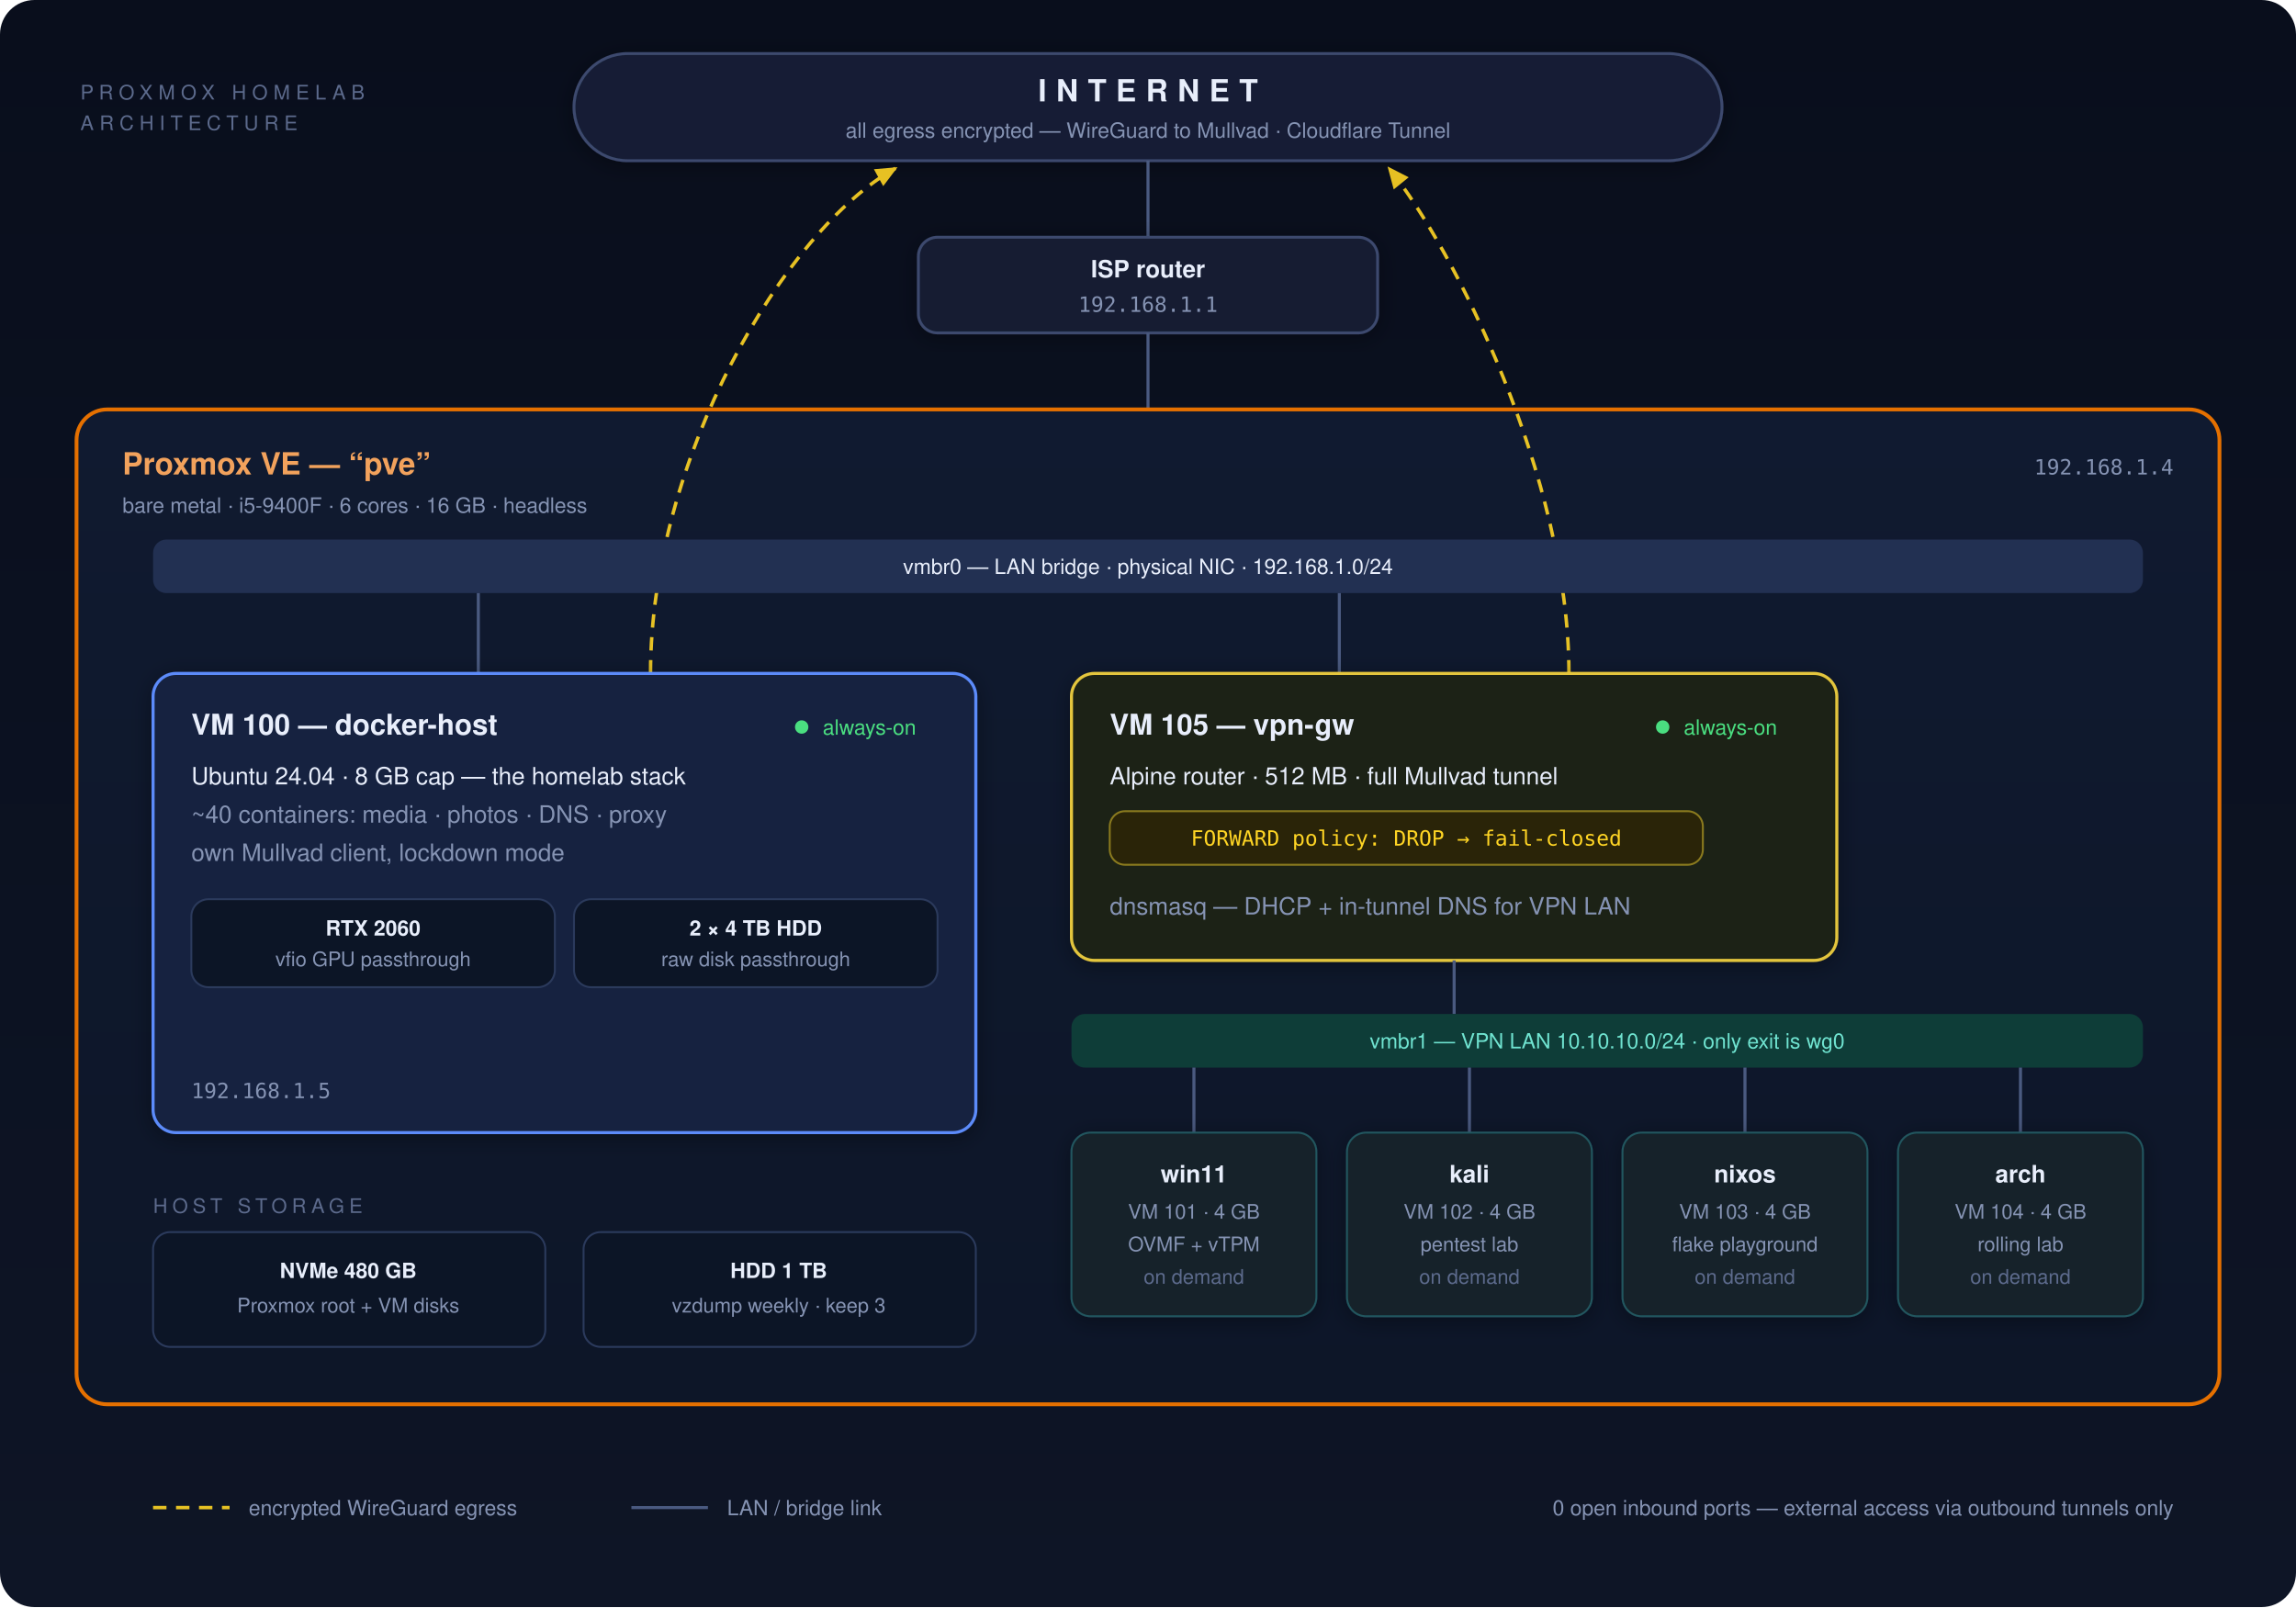
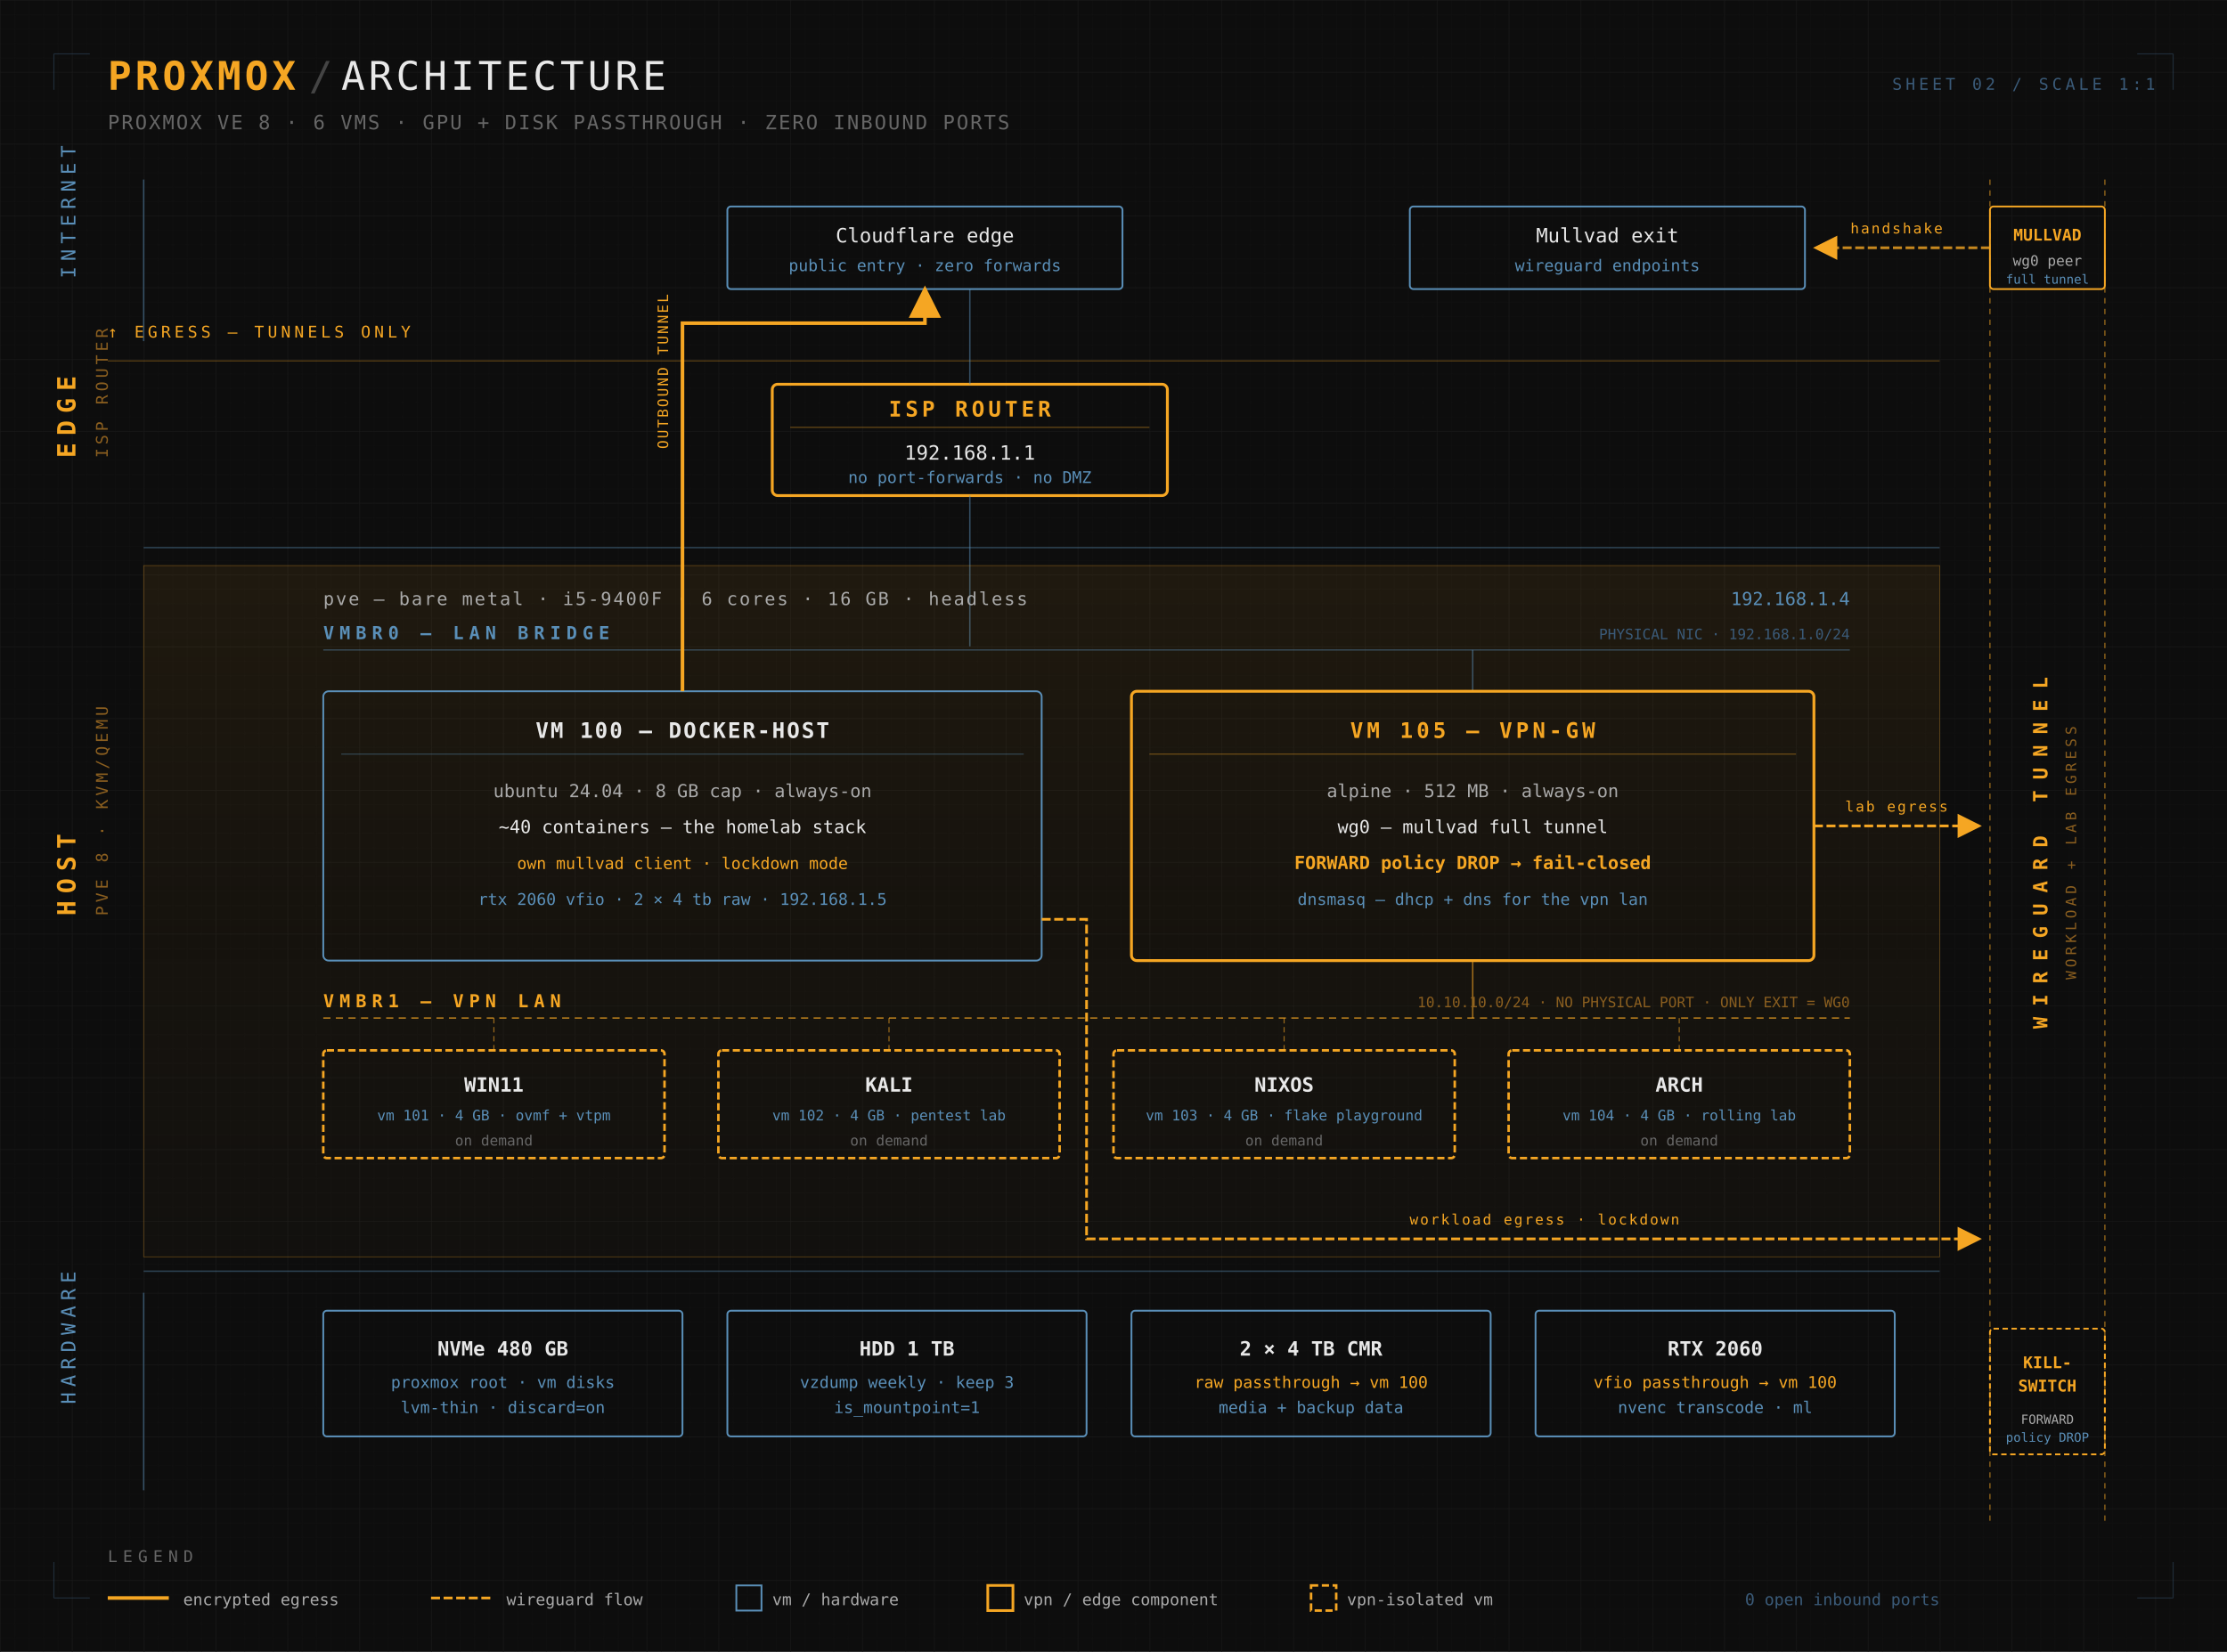
- <svg xmlns="http://www.w3.org/2000/svg" viewBox="0 0 1200 840" role="img" aria-label="Proxmox homelab architecture: one host, two bridges, VPN gateway VM, passthrough workload VM">
+ <svg xmlns="http://www.w3.org/2000/svg" viewBox="0 0 1240 920" font-family="'Cascadia Mono','Cascadia Code','JetBrains Mono','SF Mono',Menlo,monospace" role="img" aria-label="Proxmox homelab architecture: one host, two bridges, VPN gateway VM, passthrough workload VM">
  <defs>
-     <linearGradient id="bg" x1="0" y1="0" x2="0" y2="1">
-       <stop offset="0" stop-color="#090e1c" />
-       <stop offset="1" stop-color="#0e1526" />
+     <pattern id="grid" width="40" height="40" patternUnits="userSpaceOnUse">
+       <path d="M 40 0 L 0 0 0 40" fill="none" stroke="#1a1a1a" stroke-width="0.5" />
+     </pattern>
+     <pattern id="gridFine" width="8" height="8" patternUnits="userSpaceOnUse">
+       <path d="M 8 0 L 0 0 0 8" fill="none" stroke="#141414" stroke-width="0.3" />
+     </pattern>
+     <linearGradient id="hostBand" x1="0" y1="0" x2="0" y2="1">
+       <stop offset="0%" stop-color="#f5a623" stop-opacity="0.08" />
+       <stop offset="50%" stop-color="#f5a623" stop-opacity="0.04" />
+       <stop offset="100%" stop-color="#f5a623" stop-opacity="0.02" />
    </linearGradient>
-     <linearGradient id="hostfill" x1="0" y1="0" x2="0" y2="1">
-       <stop offset="0" stop-color="#101a30" />
-       <stop offset="1" stop-color="#0d1628" />
+     <linearGradient id="edgeRule" x1="0" y1="0" x2="1" y2="0">
+       <stop offset="0%" stop-color="#f5a623" stop-opacity="0.2" />
+       <stop offset="10%" stop-color="#f5a623" stop-opacity="1.0" />
+       <stop offset="90%" stop-color="#f5a623" stop-opacity="1.0" />
+       <stop offset="100%" stop-color="#f5a623" stop-opacity="0.2" />
    </linearGradient>
-     <filter id="soft" x="-20%" y="-20%" width="140%" height="140%">
-       <feDropShadow dx="0" dy="2" stdDeviation="6" flood-color="#000000" flood-opacity="0.35" />
-     </filter>
-     <marker id="arrY" viewBox="0 0 10 10" refX="8" refY="5" markerWidth="7" markerHeight="7" orient="auto-start-reverse">
-       <path d="M 0 1 L 9 5 L 0 9 z" fill="#ffd524" />
+     <marker id="arrowAmber" markerWidth="9" markerHeight="9" refX="8" refY="4.5" orient="auto">
+       <path d="M0,0 L9,4.5 L0,9 z" fill="#f5a623" />
    </marker>
  </defs>
-   <style>
-     text { font-family: ui-sans-serif, system-ui, 'Segoe UI', Helvetica, Arial, sans-serif; fill: #e8eefb; }
-     .mono { font-family: ui-monospace, 'Cascadia Code', Consolas, Menlo, monospace; }
-     .muted { fill: #8593b3; }
-     .dim { fill: #5c6a8c; }
-     .accent { fill: #f2a25c; }
-     .teal { fill: #6fe3d0; }
-     .yellow { fill: #ffd524; }
-     .green { fill: #4ade80; }
-     .h1 { font-size: 16px; font-weight: 600; }
-     .h2 { font-size: 15px; font-weight: 600; }
-     .body { font-size: 12.5px; }
-     .small { font-size: 11px; }
-     .tiny { font-size: 10.5px; }
-     .wire { stroke: #4a5a80; stroke-width: 1.6; fill: none; }
-     .vpnwire { stroke: #ffd524; stroke-width: 1.8; fill: none; stroke-dasharray: 7 5; opacity: .9; }
-   </style>
-   <rect x="0" y="0" width="1200" height="840" rx="18" fill="url(#bg)" />
-   <text x="42" y="52" class="tiny dim" style="letter-spacing:3px">PROXMOX HOMELAB</text>
-   <text x="42" y="68" class="tiny dim" style="letter-spacing:3px">ARCHITECTURE</text>
-   <rect x="300" y="28" width="600" height="56" rx="28" fill="#161f36" stroke="#3c4a6e" stroke-width="1.5" filter="url(#soft)" />
-   <text x="600" y="53" text-anchor="middle" class="h1" style="letter-spacing:5px">INTERNET</text>
-   <text x="600" y="72" text-anchor="middle" class="small muted">all egress encrypted — WireGuard to Mullvad · Cloudflare Tunnel</text>
-   <line x1="600" y1="84" x2="600" y2="124" class="wire" />
-   <rect x="480" y="124" width="240" height="50" rx="10" fill="#141d33" stroke="#3c4a6e" stroke-width="1.5" filter="url(#soft)" />
-   <text x="600" y="145" text-anchor="middle" class="body" style="font-weight:600">ISP router</text>
-   <text x="600" y="163" text-anchor="middle" class="small mono muted">192.168.1.1</text>
-   <line x1="600" y1="174" x2="600" y2="282" class="wire" />
-   <rect x="40" y="214" width="1120" height="520" rx="16" fill="url(#hostfill)" stroke="#e57000" stroke-width="2" />
-   <text x="64" y="248" class="h1 accent">Proxmox VE — “pve”</text>
-   <text x="64" y="268" class="small muted">bare metal · i5-9400F · 6 cores · 16 GB · headless</text>
-   <text x="1136" y="248" text-anchor="end" class="small mono muted">192.168.1.4</text>
-   <path d="M 340 352 C 340 240, 410 120, 468 88" class="vpnwire" marker-end="url(#arrY)" />
-   <path d="M 820 352 C 820 250, 760 130, 726 88" class="vpnwire" marker-end="url(#arrY)" />
-   <rect x="80" y="282" width="1040" height="28" rx="7" fill="#223052" />
-   <text x="600" y="300" text-anchor="middle" class="small" fill="#a9bdea">vmbr0 — LAN bridge · physical NIC · 192.168.1.0/24</text>
-   <line x1="250" y1="310" x2="250" y2="352" class="wire" />
-   <rect x="80" y="352" width="430" height="240" rx="12" fill="#16233f" stroke="#5b8bfa" stroke-width="1.6" filter="url(#soft)" />
-   <text x="100" y="384" class="h2">VM 100 — docker-host</text>
-   <circle cx="419" cy="380" r="3.5" class="green" fill="#4ade80" />
-   <text x="430" y="384" class="small green">always-on</text>
-   <text x="100" y="410" class="body">Ubuntu 24.04 · 8 GB cap — the homelab stack</text>
-   <text x="100" y="430" class="body muted">~40 containers: media · photos · DNS · proxy</text>
-   <text x="100" y="450" class="body muted">own Mullvad client, lockdown mode</text>
-   <rect x="100" y="470" width="190" height="46" rx="9" fill="#0c1526" stroke="#2b3a5c" />
-   <text x="195" y="489" text-anchor="middle" class="small" style="font-weight:600">RTX 2060</text>
-   <text x="195" y="505" text-anchor="middle" class="tiny muted">vfio GPU passthrough</text>
-   <rect x="300" y="470" width="190" height="46" rx="9" fill="#0c1526" stroke="#2b3a5c" />
-   <text x="395" y="489" text-anchor="middle" class="small" style="font-weight:600">2 × 4 TB HDD</text>
-   <text x="395" y="505" text-anchor="middle" class="tiny muted">raw disk passthrough</text>
-   <text x="100" y="574" class="small mono muted">192.168.1.5</text>
-   <line x1="700" y1="310" x2="700" y2="352" class="wire" />
-   <rect x="560" y="352" width="400" height="150" rx="12" fill="#1f2412" stroke="#e3c53d" stroke-width="1.6" filter="url(#soft)" />
-   <text x="580" y="384" class="h2">VM 105 — vpn-gw</text>
-   <circle cx="869" cy="380" r="3.5" fill="#4ade80" />
-   <text x="880" y="384" class="small green">always-on</text>
-   <text x="580" y="410" class="body">Alpine router · 512 MB · full Mullvad tunnel</text>
-   <rect x="580" y="424" width="310" height="28" rx="8" fill="#2a2408" stroke="#8a7a1e" />
-   <text x="735" y="442" text-anchor="middle" class="small mono yellow">FORWARD policy: DROP → fail-closed</text>
-   <text x="580" y="478" class="body muted">dnsmasq — DHCP + in-tunnel DNS for VPN LAN</text>
-   <line x1="760" y1="502" x2="760" y2="530" class="wire" />
-   <rect x="560" y="530" width="560" height="28" rx="7" fill="#0e3d38" />
-   <text x="840" y="548" text-anchor="middle" class="small teal">vmbr1 — VPN LAN 10.10.10.0/24 · only exit is wg0</text>
-   <g>
-     <line x1="624" y1="558" x2="624" y2="592" class="wire" />
-     <rect x="560" y="592" width="128" height="96" rx="10" fill="#12242b" stroke="#24565f" filter="url(#soft)" />
-     <text x="624" y="618" text-anchor="middle" class="body" style="font-weight:600">win11</text>
-     <text x="624" y="637" text-anchor="middle" class="tiny muted">VM 101 · 4 GB</text>
-     <text x="624" y="654" text-anchor="middle" class="tiny muted">OVMF + vTPM</text>
-     <text x="624" y="671" text-anchor="middle" class="tiny dim">on demand</text>
+   <rect width="1240" height="920" fill="#0d0d0d" />
+   <rect width="1240" height="920" fill="url(#gridFine)" />
+   <rect width="1240" height="920" fill="url(#grid)" />
+   <text x="60" y="50" font-size="22" fill="#f5a623" font-weight="700" letter-spacing="2">PROXMOX</text>
+   <text x="172" y="50" font-size="22" fill="#444" font-weight="300">/</text>
+   <text x="190" y="50" font-size="22" fill="#e8e8e8" font-weight="300" letter-spacing="2">ARCHITECTURE</text>
+   <text x="60" y="72" font-size="11" fill="#666" letter-spacing="1">PROXMOX VE 8 · 6 VMS · GPU + DISK PASSTHROUGH · ZERO INBOUND PORTS</text>
+   <g stroke="#3a5a78" stroke-width="0.6" fill="none" stroke-opacity="0.4">
+     <path d="M 30 30 L 30 50 M 30 30 L 50 30" />
+     <path d="M 1210 30 L 1210 50 M 1210 30 L 1190 30" />
+     <path d="M 30 890 L 30 870 M 30 890 L 50 890" />
+     <path d="M 1210 890 L 1210 870 M 1210 890 L 1190 890" />
  </g>
-   <g>
-     <line x1="768" y1="558" x2="768" y2="592" class="wire" />
-     <rect x="704" y="592" width="128" height="96" rx="10" fill="#12242b" stroke="#24565f" filter="url(#soft)" />
-     <text x="768" y="618" text-anchor="middle" class="body" style="font-weight:600">kali</text>
-     <text x="768" y="637" text-anchor="middle" class="tiny muted">VM 102 · 4 GB</text>
-     <text x="768" y="654" text-anchor="middle" class="tiny muted">pentest lab</text>
-     <text x="768" y="671" text-anchor="middle" class="tiny dim">on demand</text>
+   <text x="1200" y="50" font-size="9" fill="#3a5a78" text-anchor="end" letter-spacing="2">SHEET 02 / SCALE 1:1</text>
+   <text x="42" y="155" font-size="11" fill="#5a8fb8" letter-spacing="3" transform="rotate(-90,42,155)">INTERNET</text>
+   <line x1="80" y1="100" x2="80" y2="190" stroke="#5a8fb8" stroke-width="0.8" stroke-opacity="0.5" />
+   <g stroke="#5a8fb8" stroke-width="1" fill="none">
+     <rect x="405" y="115" width="220" height="46" rx="2" />
+     <rect x="785" y="115" width="220" height="46" rx="2" />
  </g>
-   <g>
-     <line x1="912" y1="558" x2="912" y2="592" class="wire" />
-     <rect x="848" y="592" width="128" height="96" rx="10" fill="#12242b" stroke="#24565f" filter="url(#soft)" />
-     <text x="912" y="618" text-anchor="middle" class="body" style="font-weight:600">nixos</text>
-     <text x="912" y="637" text-anchor="middle" class="tiny muted">VM 103 · 4 GB</text>
-     <text x="912" y="654" text-anchor="middle" class="tiny muted">flake playground</text>
-     <text x="912" y="671" text-anchor="middle" class="tiny dim">on demand</text>
+   <g font-size="11" fill="#e8e8e8" text-anchor="middle">
+     <text x="515" y="135">Cloudflare edge</text>
+     <text x="515" y="151" font-size="9" fill="#5a8fb8">public entry · zero forwards</text>
+     <text x="895" y="135">Mullvad exit</text>
+     <text x="895" y="151" font-size="9" fill="#5a8fb8">wireguard endpoints</text>
  </g>
-   <g>
-     <line x1="1056" y1="558" x2="1056" y2="592" class="wire" />
-     <rect x="992" y="592" width="128" height="96" rx="10" fill="#12242b" stroke="#24565f" filter="url(#soft)" />
-     <text x="1056" y="618" text-anchor="middle" class="body" style="font-weight:600">arch</text>
-     <text x="1056" y="637" text-anchor="middle" class="tiny muted">VM 104 · 4 GB</text>
-     <text x="1056" y="654" text-anchor="middle" class="tiny muted">rolling lab</text>
-     <text x="1056" y="671" text-anchor="middle" class="tiny dim">on demand</text>
+   <line x1="60" y1="195" x2="1080" y2="195" stroke="url(#edgeRule)" stroke-width="3" />
+   <line x1="60" y1="201" x2="1080" y2="201" stroke="#f5a623" stroke-width="0.6" stroke-opacity="0.35" />
+   <text x="60" y="188" font-size="9" fill="#f5a623" letter-spacing="2">↑ EGRESS — TUNNELS ONLY</text>
+   <text x="42" y="255" font-size="14" fill="#f5a623" letter-spacing="4" font-weight="700" transform="rotate(-90,42,255)">EDGE</text>
+   <text x="60" y="255" font-size="9" fill="#8a5e1f" letter-spacing="2" transform="rotate(-90,60,255)">ISP ROUTER</text>
+   <rect x="430" y="214" width="220" height="62" rx="3" fill="none" stroke="#f5a623" stroke-width="1.6" />
+   <line x1="440" y1="238" x2="640" y2="238" stroke="#f5a623" stroke-width="0.6" stroke-opacity="0.4" />
+   <g text-anchor="middle">
+     <text x="540" y="232" font-size="12" fill="#f5a623" font-weight="600" letter-spacing="2">ISP ROUTER</text>
+     <text x="540" y="256" font-size="11" fill="#e8e8e8">192.168.1.1</text>
+     <text x="540" y="269" font-size="9" fill="#5a8fb8">no port-forwards · no DMZ</text>
  </g>
-   <text x="80" y="634" class="tiny dim" style="letter-spacing:2.5px">HOST STORAGE</text>
-   <rect x="80" y="644" width="205" height="60" rx="9" fill="#0c1526" stroke="#2b3a5c" />
-   <text x="182" y="668" text-anchor="middle" class="small" style="font-weight:600">NVMe 480 GB</text>
-   <text x="182" y="686" text-anchor="middle" class="tiny muted">Proxmox root + VM disks</text>
-   <rect x="305" y="644" width="205" height="60" rx="9" fill="#0c1526" stroke="#2b3a5c" />
-   <text x="407" y="668" text-anchor="middle" class="small" style="font-weight:600">HDD 1 TB</text>
-   <text x="407" y="686" text-anchor="middle" class="tiny muted">vzdump weekly · keep 3</text>
-   <line x1="80" y1="788" x2="120" y2="788" class="vpnwire" />
-   <text x="130" y="792" class="small muted">encrypted WireGuard egress</text>
-   <line x1="330" y1="788" x2="370" y2="788" class="wire" />
-   <text x="380" y="792" class="small muted">LAN / bridge link</text>
-   <text x="1136" y="792" text-anchor="end" class="small muted">0 open inbound ports — external access via outbound tunnels only</text>
+   <g stroke="#5a8fb8" stroke-width="0.8" stroke-opacity="0.5">
+     <line x1="540" y1="161" x2="540" y2="214" />
+     <line x1="540" y1="276" x2="540" y2="360" />
+   </g>
+   <line x1="80" y1="305" x2="1080" y2="305" stroke="#5a8fb8" stroke-width="0.8" stroke-opacity="0.4" />
+   <rect x="80" y="315" width="1000" height="385" fill="url(#hostBand)" />
+   <rect x="80" y="315" width="1000" height="385" fill="none" stroke="#f5a623" stroke-width="0.4" stroke-opacity="0.35" />
+   <text x="42" y="510" font-size="14" fill="#f5a623" letter-spacing="4" font-weight="700" transform="rotate(-90,42,510)">HOST</text>
+   <text x="60" y="510" font-size="9" fill="#8a5e1f" letter-spacing="2" transform="rotate(-90,60,510)">PVE 8 · KVM/QEMU</text>
+   <text x="180" y="337" font-size="10" fill="#aaa" letter-spacing="1">pve — bare metal · i5-9400F · 6 cores · 16 GB · headless</text>
+   <text x="1030" y="337" font-size="10" fill="#5a8fb8" text-anchor="end">192.168.1.4</text>
+   <text x="180" y="356" font-size="10" fill="#5a8fb8" letter-spacing="3" font-weight="600">VMBR0 — LAN BRIDGE</text>
+   <line x1="180" y1="362" x2="1030" y2="362" stroke="#5a8fb8" stroke-width="0.6" stroke-opacity="0.5" />
+   <text x="1030" y="356" font-size="8" fill="#3a5a78" text-anchor="end">PHYSICAL NIC · 192.168.1.0/24</text>
+   <g stroke="#5a8fb8" stroke-width="0.8" stroke-opacity="0.5">
+     <line x1="380" y1="362" x2="380" y2="385" />
+     <line x1="820" y1="362" x2="820" y2="385" />
+   </g>
+   <rect x="180" y="385" width="400" height="150" rx="3" fill="none" stroke="#5a8fb8" stroke-width="1" />
+   <line x1="190" y1="420" x2="570" y2="420" stroke="#5a8fb8" stroke-width="0.6" stroke-opacity="0.4" />
+   <g text-anchor="middle">
+     <text x="380" y="411" font-size="12" fill="#e8e8e8" font-weight="600" letter-spacing="1">VM 100 — DOCKER-HOST</text>
+     <text x="380" y="444" font-size="10" fill="#aaa">ubuntu 24.04 · 8 GB cap · always-on</text>
+     <text x="380" y="464" font-size="10" fill="#e8e8e8">~40 containers — the homelab stack</text>
+     <text x="380" y="484" font-size="9" fill="#f5a623">own mullvad client · lockdown mode</text>
+     <text x="380" y="504" font-size="9" fill="#5a8fb8">rtx 2060 vfio · 2 × 4 tb raw · 192.168.1.5</text>
+   </g>
+   <rect x="630" y="385" width="380" height="150" rx="3" fill="none" stroke="#f5a623" stroke-width="1.6" />
+   <line x1="640" y1="420" x2="1000" y2="420" stroke="#f5a623" stroke-width="0.6" stroke-opacity="0.4" />
+   <g text-anchor="middle">
+     <text x="820" y="411" font-size="12" fill="#f5a623" font-weight="600" letter-spacing="2">VM 105 — VPN-GW</text>
+     <text x="820" y="444" font-size="10" fill="#aaa">alpine · 512 MB · always-on</text>
+     <text x="820" y="464" font-size="10" fill="#e8e8e8">wg0 — mullvad full tunnel</text>
+     <text x="820" y="484" font-size="10" fill="#f5a623" font-weight="600">FORWARD policy DROP → fail-closed</text>
+     <text x="820" y="504" font-size="9" fill="#5a8fb8">dnsmasq — dhcp + dns for the vpn lan</text>
+   </g>
+   <line x1="820" y1="535" x2="820" y2="567" stroke="#f5a623" stroke-width="0.8" stroke-opacity="0.6" />
+   <text x="180" y="561" font-size="10" fill="#f5a623" letter-spacing="3" font-weight="600">VMBR1 — VPN LAN</text>
+   <line x1="180" y1="567" x2="1030" y2="567" stroke="#f5a623" stroke-width="0.8" stroke-dasharray="4,3" stroke-opacity="0.7" />
+   <text x="1030" y="561" font-size="8" fill="#8a5e1f" text-anchor="end">10.10.10.0/24 · NO PHYSICAL PORT · ONLY EXIT = WG0</text>
+   <g stroke="#f5a623" stroke-width="0.6" stroke-dasharray="3,2" stroke-opacity="0.6">
+     <line x1="275" y1="567" x2="275" y2="585" />
+     <line x1="495" y1="567" x2="495" y2="585" />
+     <line x1="715" y1="567" x2="715" y2="585" />
+     <line x1="935" y1="567" x2="935" y2="585" />
+   </g>
+   <g fill="none" stroke="#f5a623" stroke-width="1.4" stroke-dasharray="4,2">
+     <rect x="180" y="585" width="190" height="60" rx="2" />
+     <rect x="400" y="585" width="190" height="60" rx="2" />
+     <rect x="620" y="585" width="190" height="60" rx="2" />
+     <rect x="840" y="585" width="190" height="60" rx="2" />
+   </g>
+   <g text-anchor="middle">
+     <text x="275" y="608" font-size="11" fill="#e8e8e8" font-weight="600">WIN11</text>
+     <text x="275" y="624" font-size="8" fill="#5a8fb8">vm 101 · 4 GB · ovmf + vtpm</text>
+     <text x="275" y="638" font-size="8" fill="#666">on demand</text>
+     <text x="495" y="608" font-size="11" fill="#e8e8e8" font-weight="600">KALI</text>
+     <text x="495" y="624" font-size="8" fill="#5a8fb8">vm 102 · 4 GB · pentest lab</text>
+     <text x="495" y="638" font-size="8" fill="#666">on demand</text>
+     <text x="715" y="608" font-size="11" fill="#e8e8e8" font-weight="600">NIXOS</text>
+     <text x="715" y="624" font-size="8" fill="#5a8fb8">vm 103 · 4 GB · flake playground</text>
+     <text x="715" y="638" font-size="8" fill="#666">on demand</text>
+     <text x="935" y="608" font-size="11" fill="#e8e8e8" font-weight="600">ARCH</text>
+     <text x="935" y="624" font-size="8" fill="#5a8fb8">vm 104 · 4 GB · rolling lab</text>
+     <text x="935" y="638" font-size="8" fill="#666">on demand</text>
+   </g>
+   <line x1="80" y1="708" x2="1080" y2="708" stroke="#5a8fb8" stroke-width="0.8" stroke-opacity="0.4" />
+   <text x="42" y="782" font-size="11" fill="#5a8fb8" letter-spacing="3" transform="rotate(-90,42,782)">HARDWARE</text>
+   <line x1="80" y1="720" x2="80" y2="830" stroke="#5a8fb8" stroke-width="0.8" stroke-opacity="0.5" />
+   <g stroke="#5a8fb8" stroke-width="1" fill="none">
+     <rect x="180" y="730" width="200" height="70" rx="2" />
+     <rect x="405" y="730" width="200" height="70" rx="2" />
+     <rect x="630" y="730" width="200" height="70" rx="2" />
+     <rect x="855" y="730" width="200" height="70" rx="2" />
+   </g>
+   <g text-anchor="middle">
+     <text x="280" y="755" font-size="11" fill="#e8e8e8" font-weight="600">NVMe 480 GB</text>
+     <text x="280" y="773" font-size="9" fill="#5a8fb8">proxmox root · vm disks</text>
+     <text x="280" y="787" font-size="9" fill="#5a8fb8">lvm-thin · discard=on</text>
+     <text x="505" y="755" font-size="11" fill="#e8e8e8" font-weight="600">HDD 1 TB</text>
+     <text x="505" y="773" font-size="9" fill="#5a8fb8">vzdump weekly · keep 3</text>
+     <text x="505" y="787" font-size="9" fill="#5a8fb8">is_mountpoint=1</text>
+     <text x="730" y="755" font-size="11" fill="#e8e8e8" font-weight="600">2 × 4 TB CMR</text>
+     <text x="730" y="773" font-size="9" fill="#f5a623">raw passthrough → vm 100</text>
+     <text x="730" y="787" font-size="9" fill="#5a8fb8">media + backup data</text>
+     <text x="955" y="755" font-size="11" fill="#e8e8e8" font-weight="600">RTX 2060</text>
+     <text x="955" y="773" font-size="9" fill="#f5a623">vfio passthrough → vm 100</text>
+     <text x="955" y="787" font-size="9" fill="#5a8fb8">nvenc transcode · ml</text>
+   </g>
+   <g id="vpn">
+     <line x1="1108" y1="100" x2="1108" y2="850" stroke="#f5a623" stroke-width="0.7" stroke-dasharray="3,3" stroke-opacity="0.55" />
+     <line x1="1172" y1="100" x2="1172" y2="850" stroke="#f5a623" stroke-width="0.7" stroke-dasharray="3,3" stroke-opacity="0.55" />
+     <text x="1140" y="475" font-size="11" fill="#f5a623" letter-spacing="6" font-weight="700" text-anchor="middle" transform="rotate(-90,1140,475)">WIREGUARD TUNNEL</text>
+     <text x="1156" y="475" font-size="8" fill="#8a5e1f" letter-spacing="2" text-anchor="middle" transform="rotate(-90,1156,475)">WORKLOAD + LAB EGRESS</text>
+     <rect x="1108" y="115" width="64" height="46" rx="2" fill="none" stroke="#f5a623" stroke-width="1" />
+     <text x="1140" y="134" font-size="9" fill="#f5a623" text-anchor="middle" font-weight="600">MULLVAD</text>
+     <text x="1140" y="148" font-size="8" fill="#aaa" text-anchor="middle">wg0 peer</text>
+     <text x="1140" y="158" font-size="7" fill="#5a8fb8" text-anchor="middle">full tunnel</text>
+     <rect x="1108" y="740" width="64" height="70" rx="2" fill="none" stroke="#f5a623" stroke-width="1" stroke-dasharray="3,2" />
+     <text x="1140" y="762" font-size="9" fill="#f5a623" text-anchor="middle" font-weight="600">KILL-</text>
+     <text x="1140" y="775" font-size="9" fill="#f5a623" text-anchor="middle" font-weight="600">SWITCH</text>
+     <text x="1140" y="793" font-size="7" fill="#aaa" text-anchor="middle">FORWARD</text>
+     <text x="1140" y="803" font-size="7" fill="#5a8fb8" text-anchor="middle">policy DROP</text>
+   </g>
+   <g stroke="#f5a623" stroke-width="2" fill="none">
+     <path d="M 380 385 L 380 180 L 515 180 L 515 161" marker-end="url(#arrowAmber)" />
+   </g>
+   <text x="372" y="250" font-size="8" fill="#f5a623" letter-spacing="1" transform="rotate(-90,372,250)">OUTBOUND TUNNEL</text>
+   <g stroke="#f5a623" stroke-width="1.5" stroke-dasharray="5,2" fill="none">
+     <path d="M 1108 138 L 1011 138" marker-end="url(#arrowAmber)" stroke-opacity="0.8" />
+     <path d="M 1010 460 L 1102 460" marker-end="url(#arrowAmber)" />
+     <path d="M 580 512 L 605 512 L 605 690 L 1102 690" marker-end="url(#arrowAmber)" />
+   </g>
+   <text x="1056" y="130" font-size="8" fill="#f5a623" text-anchor="middle" letter-spacing="1">handshake</text>
+   <text x="1056" y="452" font-size="8" fill="#f5a623" text-anchor="middle" letter-spacing="1">lab egress</text>
+   <text x="860" y="682" font-size="8" fill="#f5a623" text-anchor="middle" letter-spacing="1">workload egress · lockdown</text>
+   <g id="legend" transform="translate(60, 870)">
+     <text x="0" y="0" font-size="9" fill="#666" letter-spacing="3">LEGEND</text>
+     <line x1="0" y1="20" x2="34" y2="20" stroke="#f5a623" stroke-width="2" />
+     <text x="42" y="24" font-size="9" fill="#aaa">encrypted egress</text>
+     <line x1="180" y1="20" x2="214" y2="20" stroke="#f5a623" stroke-width="1.5" stroke-dasharray="5,2" />
+     <text x="222" y="24" font-size="9" fill="#aaa">wireguard flow</text>
+     <rect x="350" y="13" width="14" height="14" fill="none" stroke="#5a8fb8" stroke-width="1" />
+     <text x="370" y="24" font-size="9" fill="#aaa">vm / hardware</text>
+     <rect x="490" y="13" width="14" height="14" fill="none" stroke="#f5a623" stroke-width="1.5" />
+     <text x="510" y="24" font-size="9" fill="#aaa">vpn / edge component</text>
+     <rect x="670" y="13" width="14" height="14" fill="none" stroke="#f5a623" stroke-width="1.4" stroke-dasharray="4,2" />
+     <text x="690" y="24" font-size="9" fill="#aaa">vpn-isolated vm</text>
+     <text x="1020" y="24" font-size="9" fill="#3a5a78" text-anchor="end">0 open inbound ports</text>
+   </g>
</svg>
